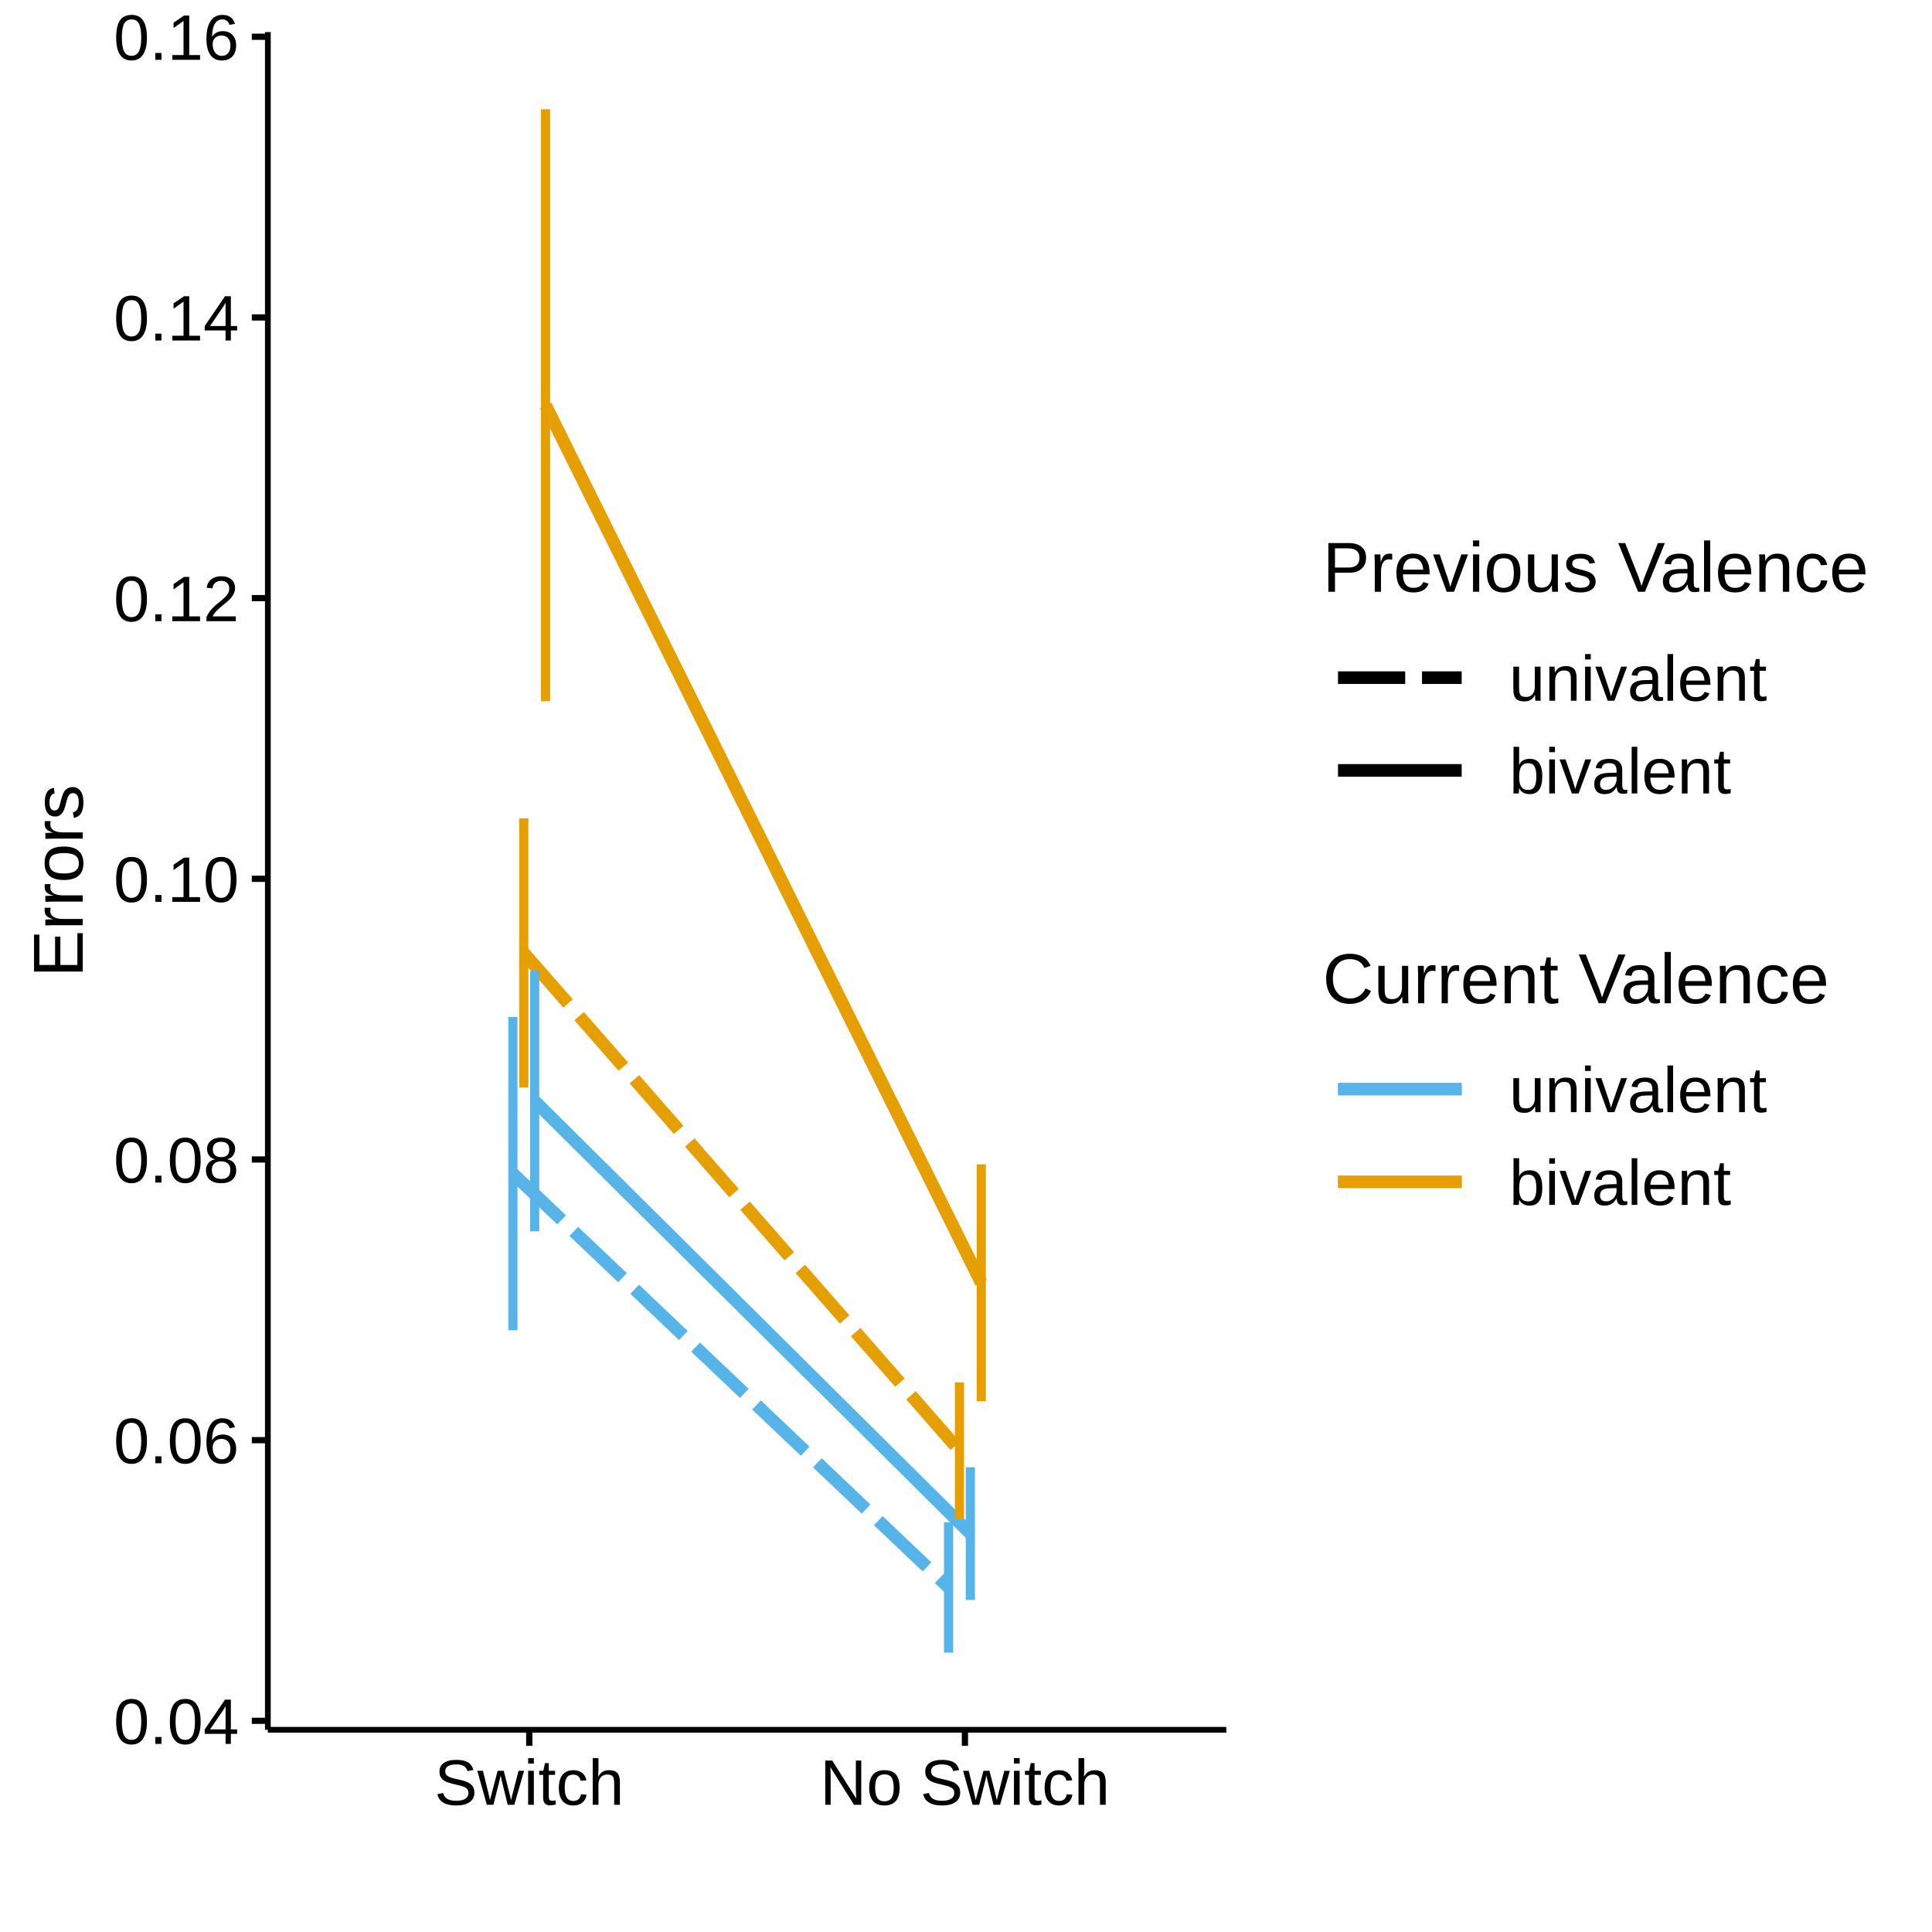
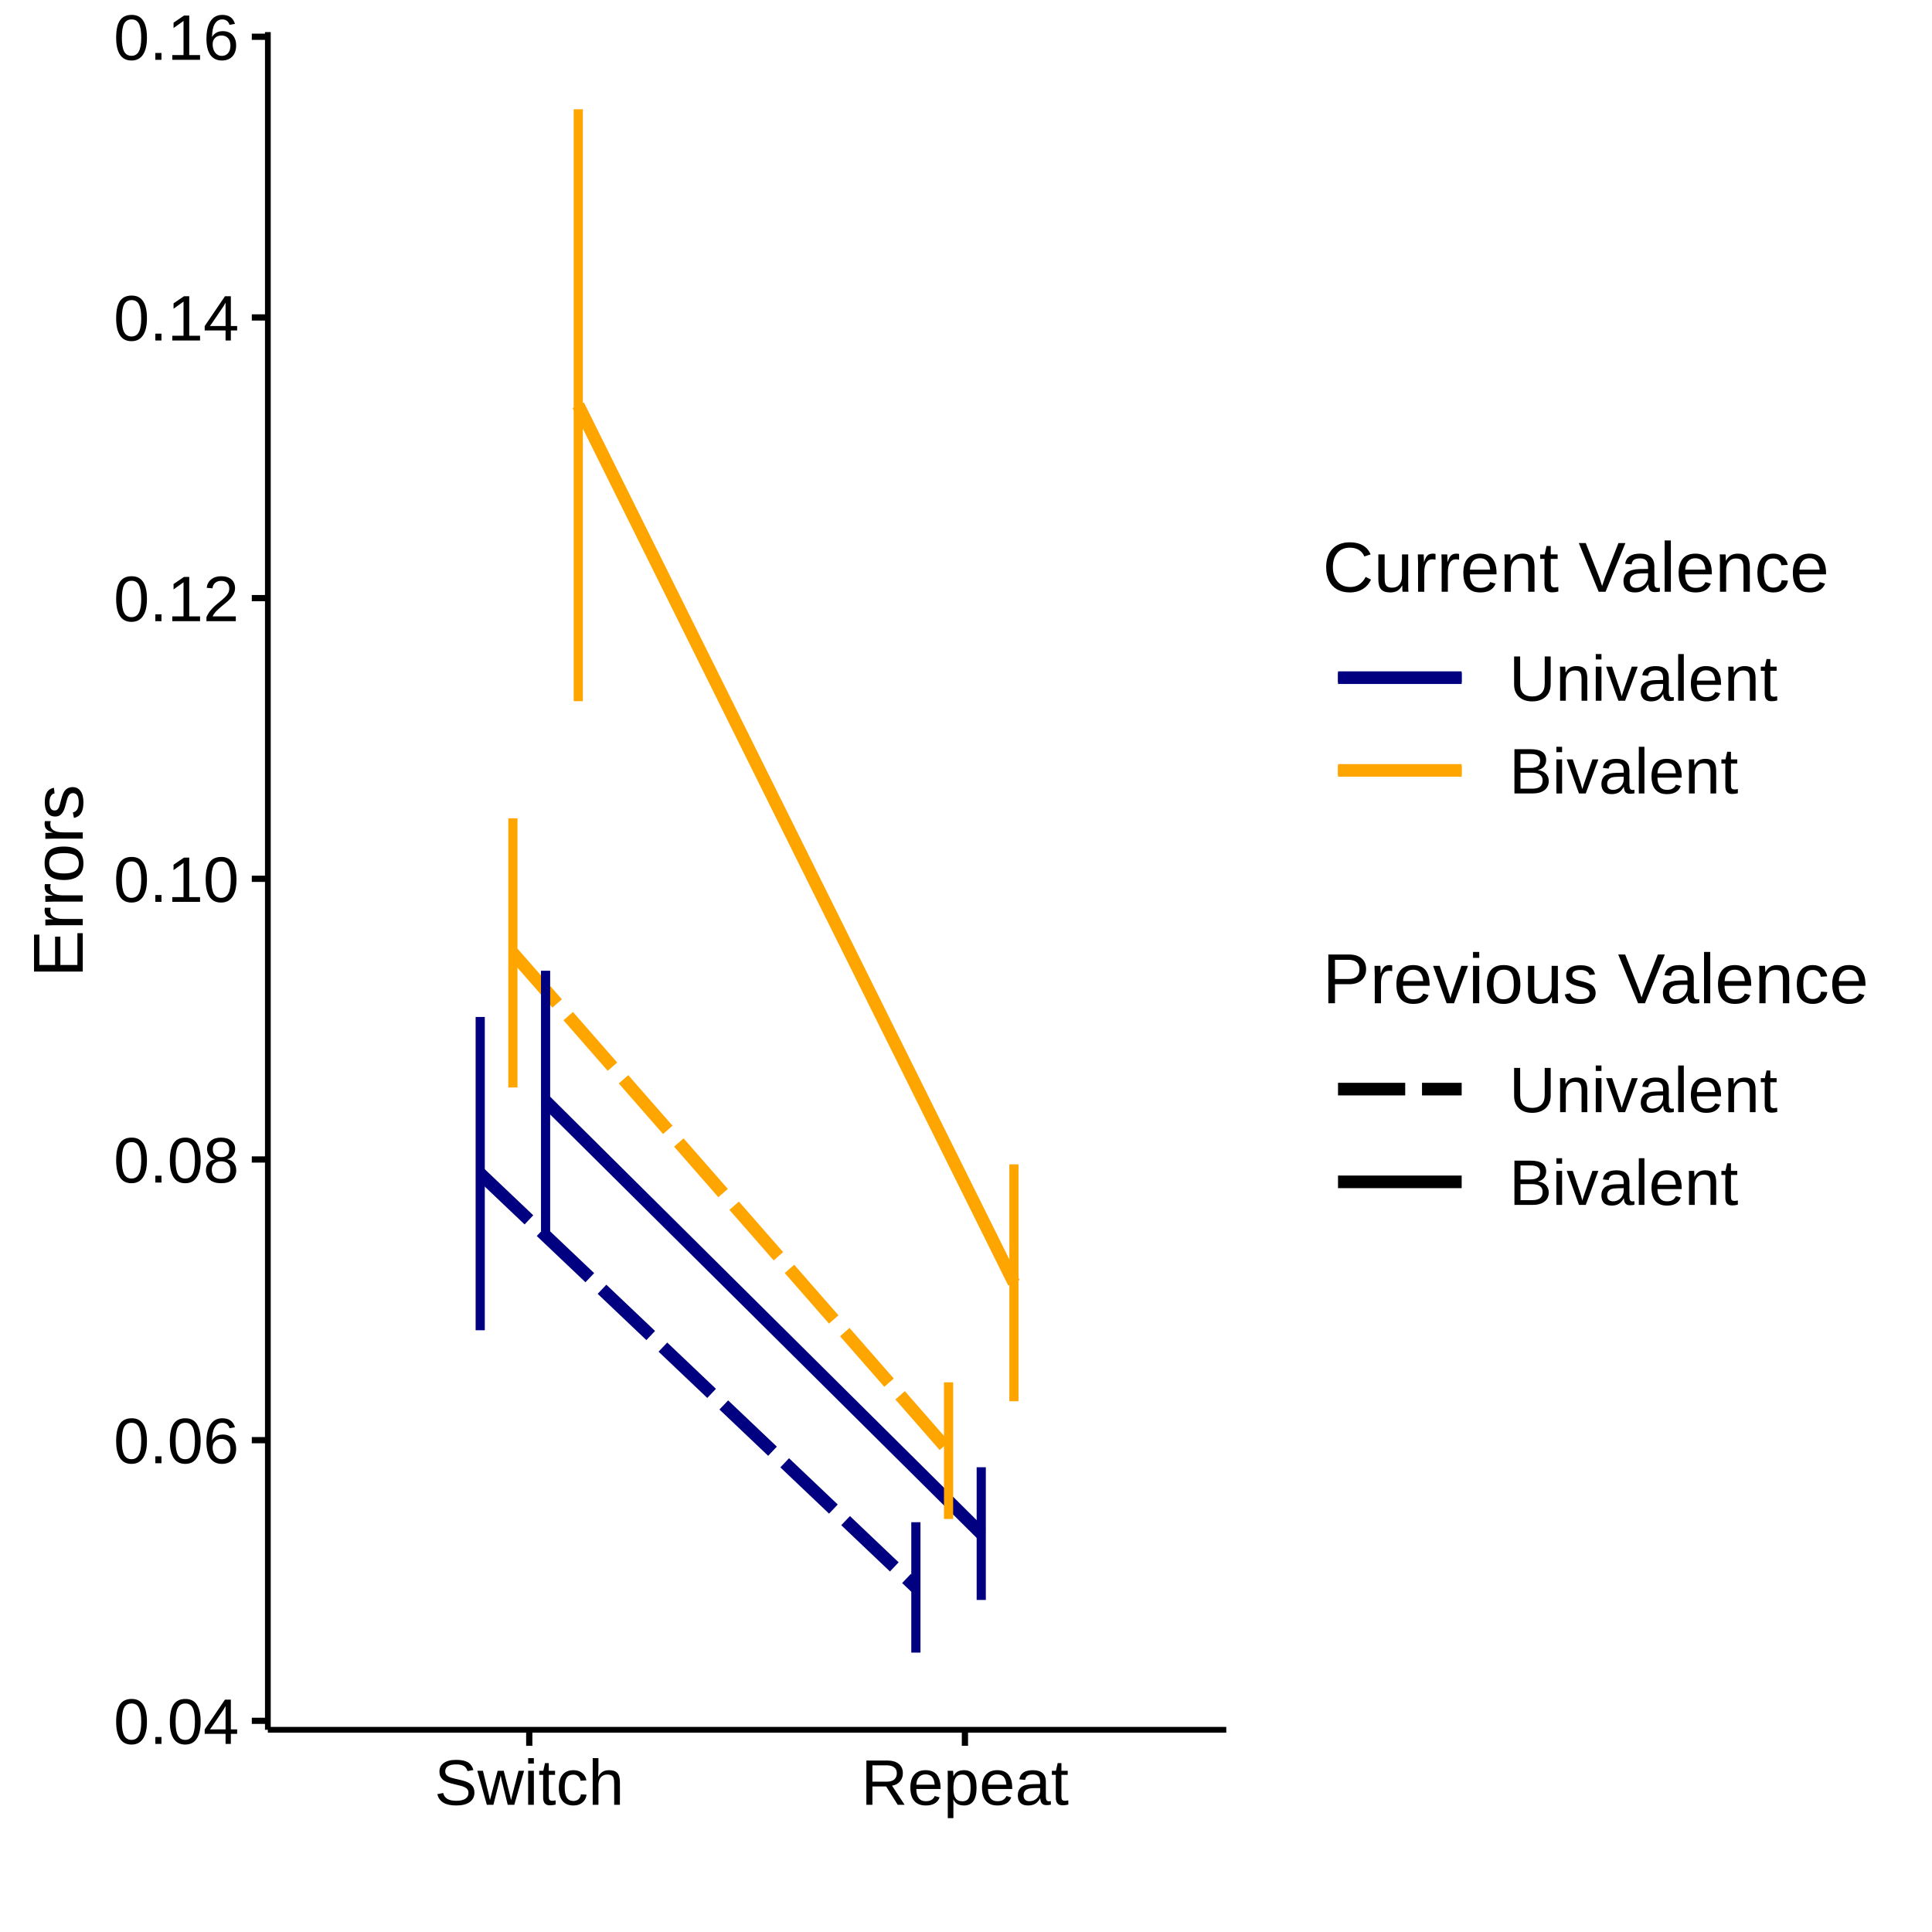
<svg xmlns="http://www.w3.org/2000/svg" width="360.00pt" height="360.00pt" viewBox="0 0 360.00 360.00">
  <g class="svglite">
    <defs>
      <style type="text/css">
    .svglite line, .svglite polyline, .svglite polygon, .svglite path, .svglite rect, .svglite circle {
      fill: none;
      stroke: #000000;
      stroke-linecap: round;
      stroke-linejoin: round;
      stroke-miterlimit: 10.00;
    }
    .svglite text {
      white-space: pre;
    }
    .svglite g.glyphgroup path {
      fill: inherit;
      stroke: none;
    }
  </style>
    </defs>
    <rect width="100%" height="100%" style="stroke: none; fill: #FFFFFF;" />
    <defs>
      <clipPath id="cpMC4wMHwzNjAuMDB8MC4wMHwzNjAuMDA=">
        <rect x="0.00" y="0.00" width="360.00" height="360.00" />
      </clipPath>
    </defs>
    <g clip-path="url(#cpMC4wMHwzNjAuMDB8MC4wMHwzNjAuMDA=)">
-       <rect x="0.00" y="0.00" width="360.00" height="360.00" style="stroke-width: 1.16; stroke: #FFFFFF; fill: #FFFFFF;" />
+       <rect x="-0" y="0.00" width="360.00" height="360.00" style="stroke-width: 1.16; stroke: #FFFFFF; fill: #FFFFFF;" />
    </g>
    <defs>
      <clipPath id="cpNDkuOTF8MjI4LjUwfDUuOTh8MzIyLjMy">
        <rect x="49.91" y="5.98" width="178.59" height="316.34" />
      </clipPath>
    </defs>
    <g clip-path="url(#cpNDkuOTF8MjI4LjUwfDUuOTh8MzIyLjMy)">
      <rect x="49.91" y="5.98" width="178.59" height="316.34" style="stroke-width: 1.16; stroke: none; fill: #FFFFFF;" />
-       <polyline points="95.57,218.68 176.75,295.79 " style="stroke-width: 2.35; stroke: #56B4E9; stroke-dasharray: 12.52,3.13; stroke-linecap: butt;" />
-       <polyline points="97.60,177.56 178.78,270.31 " style="stroke-width: 2.35; stroke: #E69F00; stroke-dasharray: 12.52,3.13; stroke-linecap: butt;" />
-       <polyline points="99.63,205.16 180.81,285.76 " style="stroke-width: 2.35; stroke: #56B4E9; stroke-linecap: butt;" />
-       <polyline points="101.66,75.51 182.84,239.03 " style="stroke-width: 2.35; stroke: #E69F00; stroke-linecap: butt;" />
-       <polyline points="176.75,307.94 176.75,307.94 " style="stroke-width: 1.71; stroke: #56B4E9; stroke-linecap: butt;" />
-       <polyline points="176.75,307.94 176.75,283.64 " style="stroke-width: 1.71; stroke: #56B4E9; stroke-linecap: butt;" />
-       <polyline points="176.75,283.64 176.75,283.64 " style="stroke-width: 1.71; stroke: #56B4E9; stroke-linecap: butt;" />
-       <polyline points="95.57,247.87 95.57,247.87 " style="stroke-width: 1.71; stroke: #56B4E9; stroke-linecap: butt;" />
-       <polyline points="95.57,247.87 95.57,189.49 " style="stroke-width: 1.71; stroke: #56B4E9; stroke-linecap: butt;" />
-       <polyline points="95.57,189.49 95.57,189.49 " style="stroke-width: 1.71; stroke: #56B4E9; stroke-linecap: butt;" />
-       <polyline points="180.81,298.13 180.81,298.13 " style="stroke-width: 1.71; stroke: #56B4E9; stroke-linecap: butt;" />
-       <polyline points="180.81,298.13 180.81,273.40 " style="stroke-width: 1.71; stroke: #56B4E9; stroke-linecap: butt;" />
-       <polyline points="180.81,273.40 180.81,273.40 " style="stroke-width: 1.71; stroke: #56B4E9; stroke-linecap: butt;" />
-       <polyline points="99.63,229.43 99.63,229.43 " style="stroke-width: 1.71; stroke: #56B4E9; stroke-linecap: butt;" />
-       <polyline points="99.63,229.43 99.63,180.88 " style="stroke-width: 1.71; stroke: #56B4E9; stroke-linecap: butt;" />
-       <polyline points="99.63,180.88 99.63,180.88 " style="stroke-width: 1.71; stroke: #56B4E9; stroke-linecap: butt;" />
-       <polyline points="178.78,283.04 178.78,283.04 " style="stroke-width: 1.71; stroke: #E69F00; stroke-linecap: butt;" />
-       <polyline points="178.78,283.04 178.78,257.58 " style="stroke-width: 1.71; stroke: #E69F00; stroke-linecap: butt;" />
-       <polyline points="178.78,257.58 178.78,257.58 " style="stroke-width: 1.71; stroke: #E69F00; stroke-linecap: butt;" />
-       <polyline points="97.60,202.64 97.60,202.64 " style="stroke-width: 1.71; stroke: #E69F00; stroke-linecap: butt;" />
-       <polyline points="97.60,202.64 97.60,152.48 " style="stroke-width: 1.71; stroke: #E69F00; stroke-linecap: butt;" />
-       <polyline points="97.60,152.48 97.60,152.48 " style="stroke-width: 1.71; stroke: #E69F00; stroke-linecap: butt;" />
-       <polyline points="182.84,261.10 182.84,261.10 " style="stroke-width: 1.71; stroke: #E69F00; stroke-linecap: butt;" />
-       <polyline points="182.84,261.10 182.84,216.96 " style="stroke-width: 1.71; stroke: #E69F00; stroke-linecap: butt;" />
-       <polyline points="182.84,216.96 182.84,216.96 " style="stroke-width: 1.71; stroke: #E69F00; stroke-linecap: butt;" />
-       <polyline points="101.66,130.66 101.66,130.66 " style="stroke-width: 1.71; stroke: #E69F00; stroke-linecap: butt;" />
-       <polyline points="101.66,130.66 101.66,20.36 " style="stroke-width: 1.71; stroke: #E69F00; stroke-linecap: butt;" />
-       <polyline points="101.66,20.36 101.66,20.36 " style="stroke-width: 1.71; stroke: #E69F00; stroke-linecap: butt;" />
+       <polyline points="89.48,218.68 170.66,295.79 " style="stroke-width: 2.35; stroke: #000080; stroke-dasharray: 12.52,3.13; stroke-linecap: butt;" />
+       <polyline points="95.57,177.56 176.75,270.31 " style="stroke-width: 2.35; stroke: #FFA500; stroke-dasharray: 12.52,3.13; stroke-linecap: butt;" />
+       <polyline points="101.66,205.16 182.84,285.76 " style="stroke-width: 2.35; stroke: #000080; stroke-linecap: butt;" />
+       <polyline points="107.75,75.51 188.93,239.03 " style="stroke-width: 2.35; stroke: #FFA500; stroke-linecap: butt;" />
+       <polyline points="170.66,307.94 170.66,307.94 " style="stroke-width: 1.71; stroke: #000080; stroke-linecap: butt;" />
+       <polyline points="170.66,307.94 170.66,283.64 " style="stroke-width: 1.71; stroke: #000080; stroke-linecap: butt;" />
+       <polyline points="170.66,283.64 170.66,283.64 " style="stroke-width: 1.71; stroke: #000080; stroke-linecap: butt;" />
+       <polyline points="89.48,247.87 89.48,247.87 " style="stroke-width: 1.71; stroke: #000080; stroke-linecap: butt;" />
+       <polyline points="89.48,247.87 89.48,189.49 " style="stroke-width: 1.71; stroke: #000080; stroke-linecap: butt;" />
+       <polyline points="89.48,189.49 89.48,189.49 " style="stroke-width: 1.71; stroke: #000080; stroke-linecap: butt;" />
+       <polyline points="182.84,298.13 182.84,298.13 " style="stroke-width: 1.71; stroke: #000080; stroke-linecap: butt;" />
+       <polyline points="182.84,298.13 182.84,273.40 " style="stroke-width: 1.71; stroke: #000080; stroke-linecap: butt;" />
+       <polyline points="182.84,273.40 182.84,273.40 " style="stroke-width: 1.71; stroke: #000080; stroke-linecap: butt;" />
+       <polyline points="101.66,229.43 101.66,229.43 " style="stroke-width: 1.71; stroke: #000080; stroke-linecap: butt;" />
+       <polyline points="101.66,229.43 101.66,180.88 " style="stroke-width: 1.71; stroke: #000080; stroke-linecap: butt;" />
+       <polyline points="101.66,180.88 101.66,180.88 " style="stroke-width: 1.71; stroke: #000080; stroke-linecap: butt;" />
+       <polyline points="176.75,283.04 176.75,283.04 " style="stroke-width: 1.71; stroke: #FFA500; stroke-linecap: butt;" />
+       <polyline points="176.75,283.04 176.75,257.58 " style="stroke-width: 1.71; stroke: #FFA500; stroke-linecap: butt;" />
+       <polyline points="176.75,257.58 176.75,257.58 " style="stroke-width: 1.71; stroke: #FFA500; stroke-linecap: butt;" />
+       <polyline points="95.57,202.64 95.57,202.64 " style="stroke-width: 1.71; stroke: #FFA500; stroke-linecap: butt;" />
+       <polyline points="95.57,202.64 95.57,152.48 " style="stroke-width: 1.71; stroke: #FFA500; stroke-linecap: butt;" />
+       <polyline points="95.57,152.48 95.57,152.48 " style="stroke-width: 1.71; stroke: #FFA500; stroke-linecap: butt;" />
+       <polyline points="188.93,261.10 188.93,261.10 " style="stroke-width: 1.71; stroke: #FFA500; stroke-linecap: butt;" />
+       <polyline points="188.93,261.10 188.93,216.96 " style="stroke-width: 1.71; stroke: #FFA500; stroke-linecap: butt;" />
+       <polyline points="188.93,216.96 188.93,216.96 " style="stroke-width: 1.71; stroke: #FFA500; stroke-linecap: butt;" />
+       <polyline points="107.75,130.66 107.75,130.66 " style="stroke-width: 1.71; stroke: #FFA500; stroke-linecap: butt;" />
+       <polyline points="107.75,130.66 107.75,20.36 " style="stroke-width: 1.71; stroke: #FFA500; stroke-linecap: butt;" />
+       <polyline points="107.75,20.36 107.75,20.36 " style="stroke-width: 1.71; stroke: #FFA500; stroke-linecap: butt;" />
    </g>
    <g clip-path="url(#cpMC4wMHwzNjAuMDB8MC4wMHwzNjAuMDA=)">
      <polyline points="49.91,322.32 49.91,5.98 " style="stroke-width: 1.07; stroke-linecap: butt;" />
      <text x="44.53" y="324.95" text-anchor="end" style="font-size: 12.00px; font-family: &quot;Arial&quot;;" textLength="23.34px" lengthAdjust="spacingAndGlyphs">0.04</text>
      <text x="44.53" y="272.65" text-anchor="end" style="font-size: 12.00px; font-family: &quot;Arial&quot;;" textLength="23.34px" lengthAdjust="spacingAndGlyphs">0.06</text>
      <text x="44.53" y="220.35" text-anchor="end" style="font-size: 12.00px; font-family: &quot;Arial&quot;;" textLength="23.34px" lengthAdjust="spacingAndGlyphs">0.08</text>
      <text x="44.53" y="168.05" text-anchor="end" style="font-size: 12.00px; font-family: &quot;Arial&quot;;" textLength="23.34px" lengthAdjust="spacingAndGlyphs">0.10</text>
      <text x="44.53" y="115.75" text-anchor="end" style="font-size: 12.00px; font-family: &quot;Arial&quot;;" textLength="23.34px" lengthAdjust="spacingAndGlyphs">0.12</text>
      <text x="44.53" y="63.45" text-anchor="end" style="font-size: 12.00px; font-family: &quot;Arial&quot;;" textLength="23.34px" lengthAdjust="spacingAndGlyphs">0.14</text>
      <text x="44.53" y="11.15" text-anchor="end" style="font-size: 12.00px; font-family: &quot;Arial&quot;;" textLength="23.34px" lengthAdjust="spacingAndGlyphs">0.16</text>
      <polyline points="46.92,320.65 49.91,320.65 " style="stroke-width: 1.16; stroke-linecap: butt;" />
      <polyline points="46.92,268.35 49.91,268.35 " style="stroke-width: 1.16; stroke-linecap: butt;" />
      <polyline points="46.92,216.05 49.91,216.05 " style="stroke-width: 1.16; stroke-linecap: butt;" />
      <polyline points="46.92,163.75 49.91,163.75 " style="stroke-width: 1.16; stroke-linecap: butt;" />
      <polyline points="46.92,111.45 49.91,111.45 " style="stroke-width: 1.16; stroke-linecap: butt;" />
      <polyline points="46.92,59.15 49.91,59.15 " style="stroke-width: 1.16; stroke-linecap: butt;" />
      <polyline points="46.92,6.85 49.91,6.85 " style="stroke-width: 1.16; stroke-linecap: butt;" />
      <polyline points="49.91,322.32 228.50,322.32 " style="stroke-width: 1.07; stroke-linecap: butt;" />
      <polyline points="98.62,325.31 98.62,322.32 " style="stroke-width: 1.16; stroke-linecap: butt;" />
      <polyline points="179.80,325.31 179.80,322.32 " style="stroke-width: 1.16; stroke-linecap: butt;" />
      <text x="98.62" y="336.30" text-anchor="middle" style="font-size: 12.00px; font-family: &quot;Arial&quot;;" textLength="35.34px" lengthAdjust="spacingAndGlyphs">Switch</text>
-       <text x="179.80" y="336.30" text-anchor="middle" style="font-size: 12.00px; font-family: &quot;Arial&quot;;" textLength="54.02px" lengthAdjust="spacingAndGlyphs">No Switch</text>
+       <text x="179.80" y="336.30" text-anchor="middle" style="font-size: 12.00px; font-family: &quot;Arial&quot;;" textLength="38.69px" lengthAdjust="spacingAndGlyphs">Repeat</text>
      <text transform="translate(15.42,164.15) rotate(-90)" text-anchor="middle" style="font-size: 13.20px; font-family: &quot;Arial&quot;;" textLength="35.89px" lengthAdjust="spacingAndGlyphs">Errors</text>
-       <rect x="240.46" y="93.46" width="113.56" height="64.71" style="stroke-width: 1.16; stroke: none; fill: #FFFFFF;" />
-       <text x="246.44" y="110.27" style="font-size: 13.20px; font-family: &quot;Arial&quot;;" textLength="101.61px" lengthAdjust="spacingAndGlyphs">Previous Valence</text>
+       <rect x="240.46" y="93.46" width="106.22" height="64.71" style="stroke-width: 1.16; stroke: none; fill: #FFFFFF;" />
+       <text x="246.44" y="110.27" style="font-size: 13.20px; font-family: &quot;Arial&quot;;" textLength="94.27px" lengthAdjust="spacingAndGlyphs">Current Valence</text>
      <rect x="246.44" y="117.63" width="28.80" height="17.28" style="stroke-width: 1.16; stroke: none; fill: #FFFFFF;" />
-       <line x1="249.32" y1="126.27" x2="272.36" y2="126.27" style="stroke-width: 2.35; stroke-dasharray: 12.52,3.13; stroke-linecap: butt;" />
+       <line x1="249.32" y1="126.27" x2="272.36" y2="126.27" style="stroke-width: 2.35; stroke: #000080; stroke-linecap: butt;" />
+       <line x1="249.32" y1="126.27" x2="272.36" y2="126.27" style="stroke-width: 1.71; stroke: #000080; stroke-linecap: butt;" />
      <rect x="246.44" y="134.91" width="28.80" height="17.28" style="stroke-width: 1.16; stroke: none; fill: #FFFFFF;" />
-       <line x1="249.32" y1="143.55" x2="272.36" y2="143.55" style="stroke-width: 2.35; stroke-linecap: butt;" />
-       <text x="281.21" y="130.57" style="font-size: 12.00px; font-family: &quot;Arial&quot;;" textLength="48.03px" lengthAdjust="spacingAndGlyphs">univalent</text>
-       <text x="281.21" y="147.85" style="font-size: 12.00px; font-family: &quot;Arial&quot;;" textLength="41.36px" lengthAdjust="spacingAndGlyphs">bivalent</text>
-       <rect x="240.46" y="170.13" width="106.22" height="64.71" style="stroke-width: 1.16; stroke: none; fill: #FFFFFF;" />
-       <text x="246.44" y="186.94" style="font-size: 13.20px; font-family: &quot;Arial&quot;;" textLength="94.27px" lengthAdjust="spacingAndGlyphs">Current Valence</text>
+       <line x1="249.32" y1="143.55" x2="272.36" y2="143.55" style="stroke-width: 2.35; stroke: #FFA500; stroke-linecap: butt;" />
+       <line x1="249.32" y1="143.55" x2="272.36" y2="143.55" style="stroke-width: 1.71; stroke: #FFA500; stroke-linecap: butt;" />
+       <text x="281.21" y="130.57" style="font-size: 12.00px; font-family: &quot;Arial&quot;;" textLength="50.03px" lengthAdjust="spacingAndGlyphs">Univalent</text>
+       <text x="281.21" y="147.85" style="font-size: 12.00px; font-family: &quot;Arial&quot;;" textLength="42.69px" lengthAdjust="spacingAndGlyphs">Bivalent</text>
+       <rect x="240.46" y="170.13" width="113.56" height="64.71" style="stroke-width: 1.16; stroke: none; fill: #FFFFFF;" />
+       <text x="246.44" y="186.94" style="font-size: 13.20px; font-family: &quot;Arial&quot;;" textLength="101.61px" lengthAdjust="spacingAndGlyphs">Previous Valence</text>
      <rect x="246.44" y="194.30" width="28.80" height="17.28" style="stroke-width: 1.16; stroke: none; fill: #FFFFFF;" />
-       <line x1="249.32" y1="202.94" x2="272.36" y2="202.94" style="stroke-width: 2.35; stroke: #56B4E9; stroke-linecap: butt;" />
-       <line x1="249.32" y1="202.94" x2="272.36" y2="202.94" style="stroke-width: 1.71; stroke: #56B4E9; stroke-linecap: butt;" />
+       <line x1="249.32" y1="202.94" x2="272.36" y2="202.94" style="stroke-width: 2.35; stroke-dasharray: 12.52,3.13; stroke-linecap: butt;" />
      <rect x="246.44" y="211.58" width="28.80" height="17.28" style="stroke-width: 1.16; stroke: none; fill: #FFFFFF;" />
-       <line x1="249.32" y1="220.22" x2="272.36" y2="220.22" style="stroke-width: 2.35; stroke: #E69F00; stroke-linecap: butt;" />
-       <line x1="249.32" y1="220.22" x2="272.36" y2="220.22" style="stroke-width: 1.71; stroke: #E69F00; stroke-linecap: butt;" />
-       <text x="281.21" y="207.24" style="font-size: 12.00px; font-family: &quot;Arial&quot;;" textLength="48.03px" lengthAdjust="spacingAndGlyphs">univalent</text>
-       <text x="281.21" y="224.52" style="font-size: 12.00px; font-family: &quot;Arial&quot;;" textLength="41.36px" lengthAdjust="spacingAndGlyphs">bivalent</text>
+       <line x1="249.32" y1="220.22" x2="272.36" y2="220.22" style="stroke-width: 2.35; stroke-linecap: butt;" />
+       <text x="281.21" y="207.24" style="font-size: 12.00px; font-family: &quot;Arial&quot;;" textLength="50.03px" lengthAdjust="spacingAndGlyphs">Univalent</text>
+       <text x="281.21" y="224.52" style="font-size: 12.00px; font-family: &quot;Arial&quot;;" textLength="42.69px" lengthAdjust="spacingAndGlyphs">Bivalent</text>
    </g>
  </g>
</svg>
